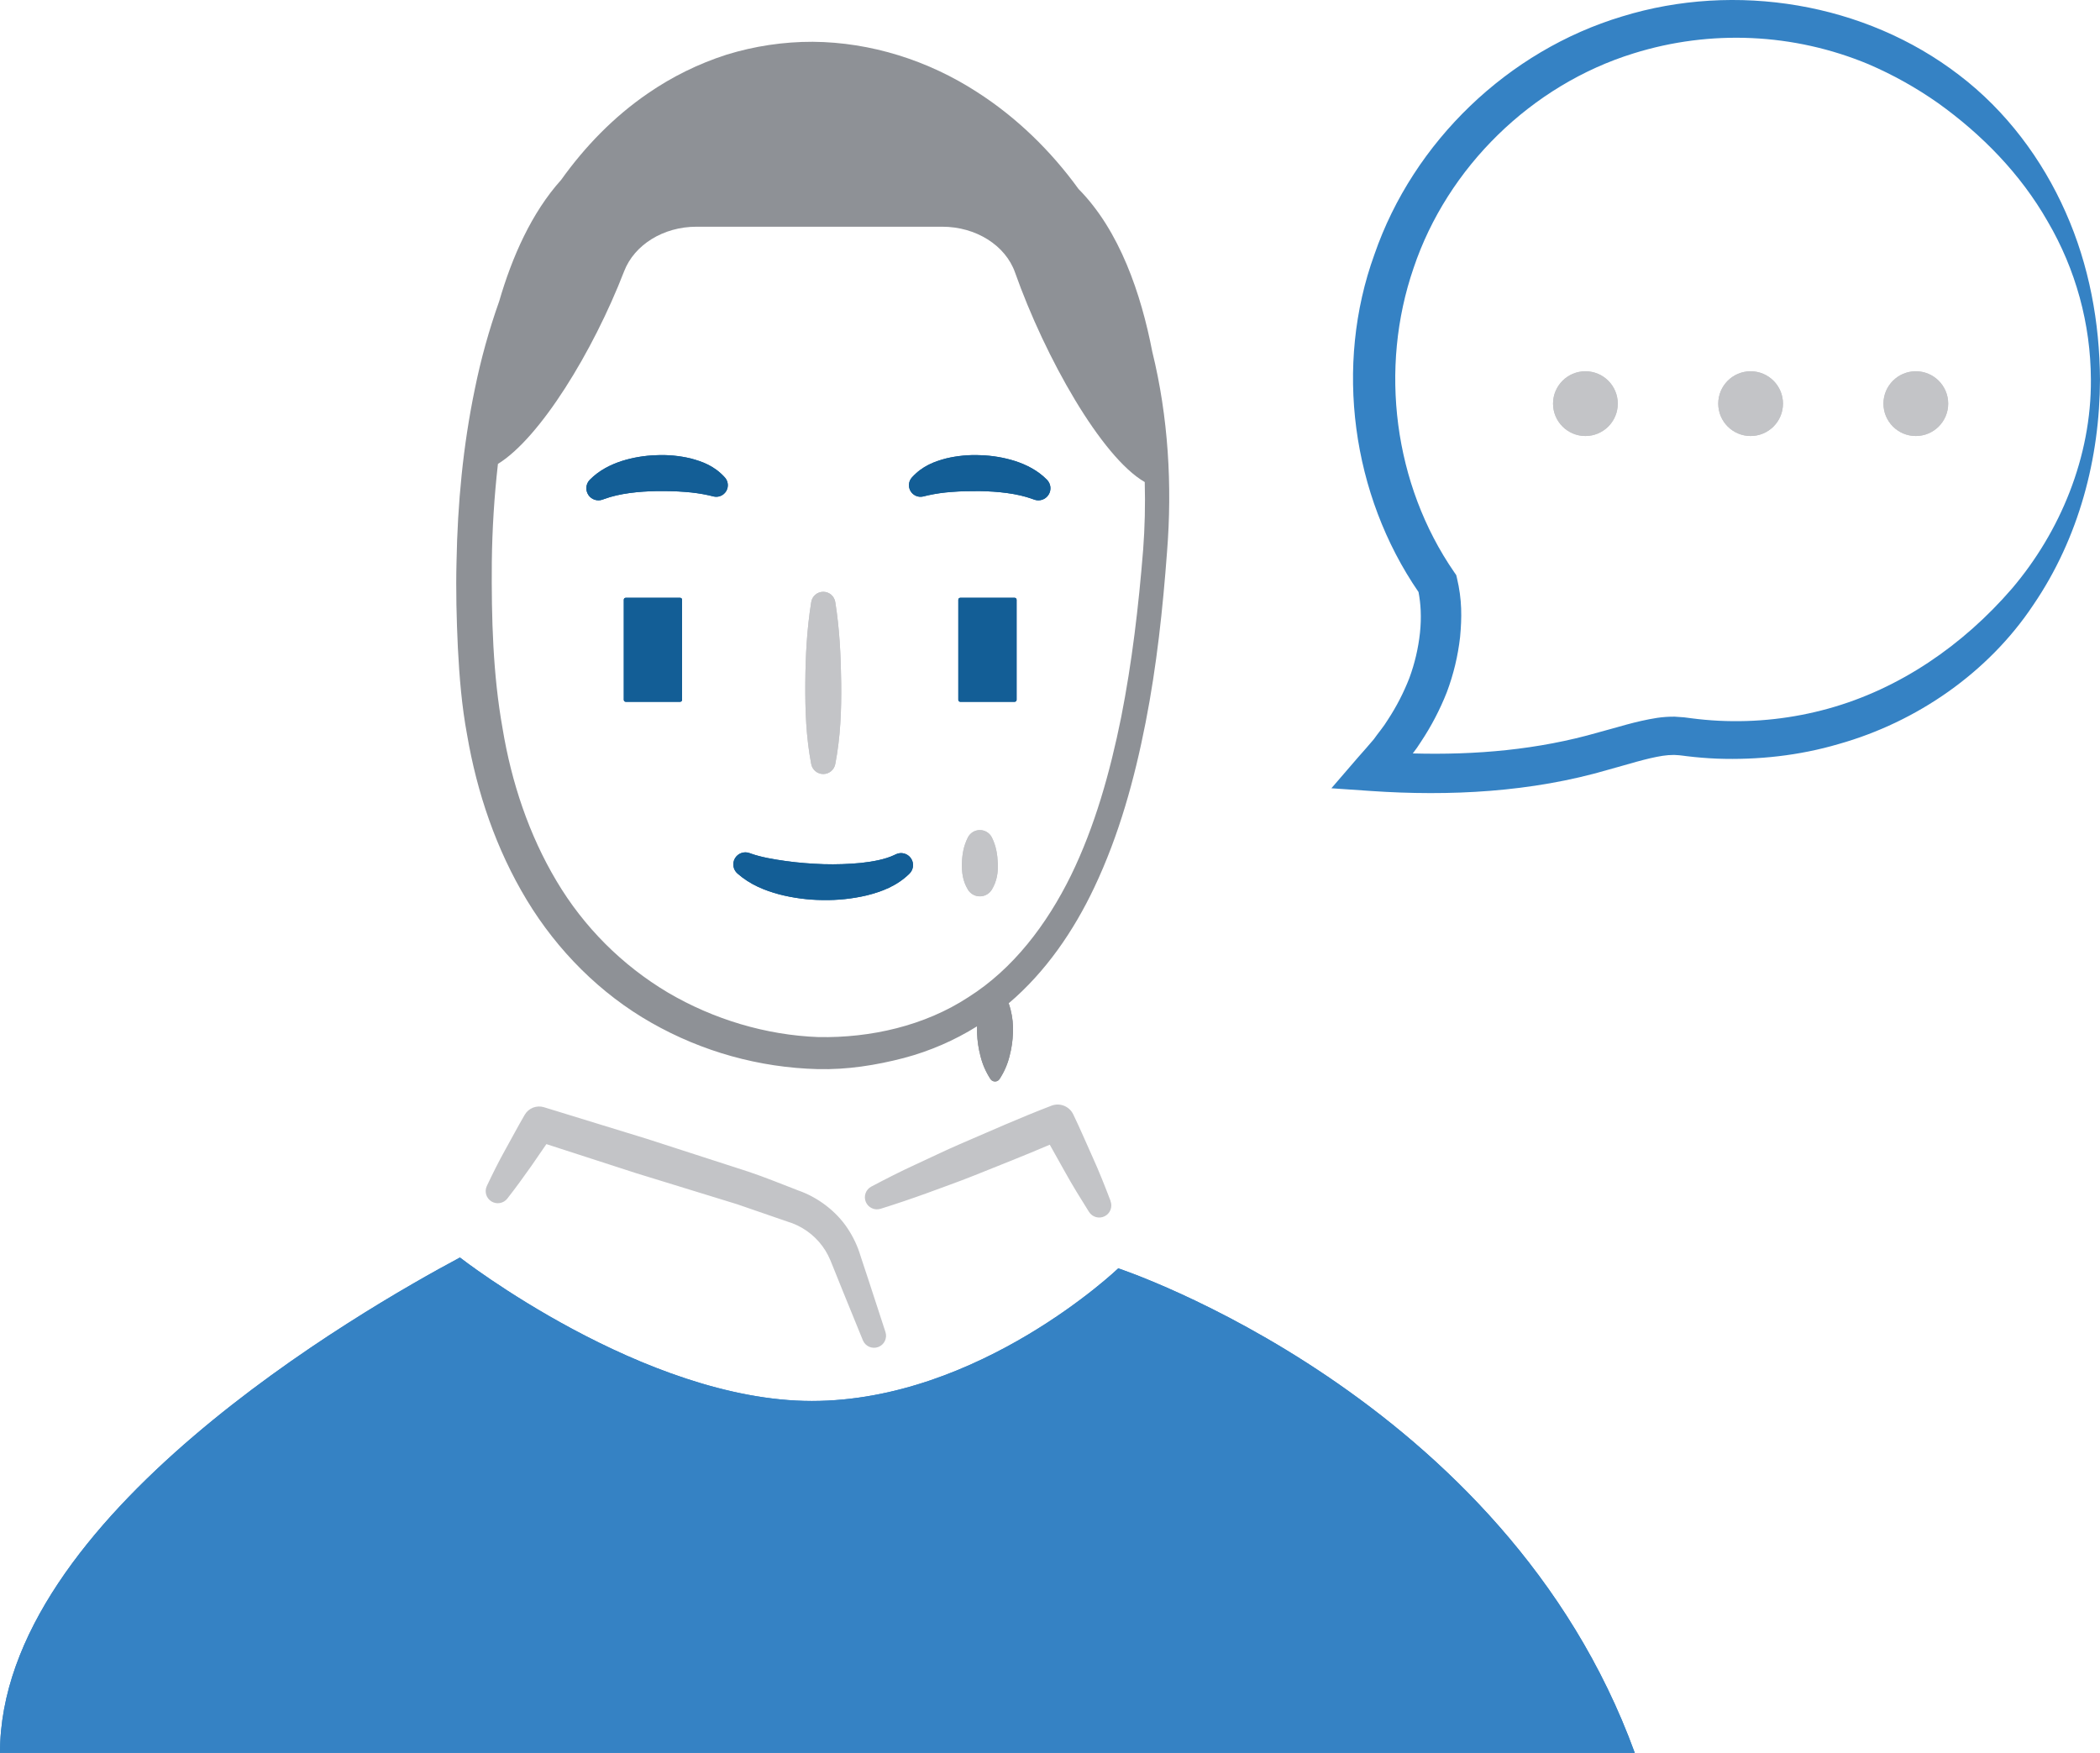
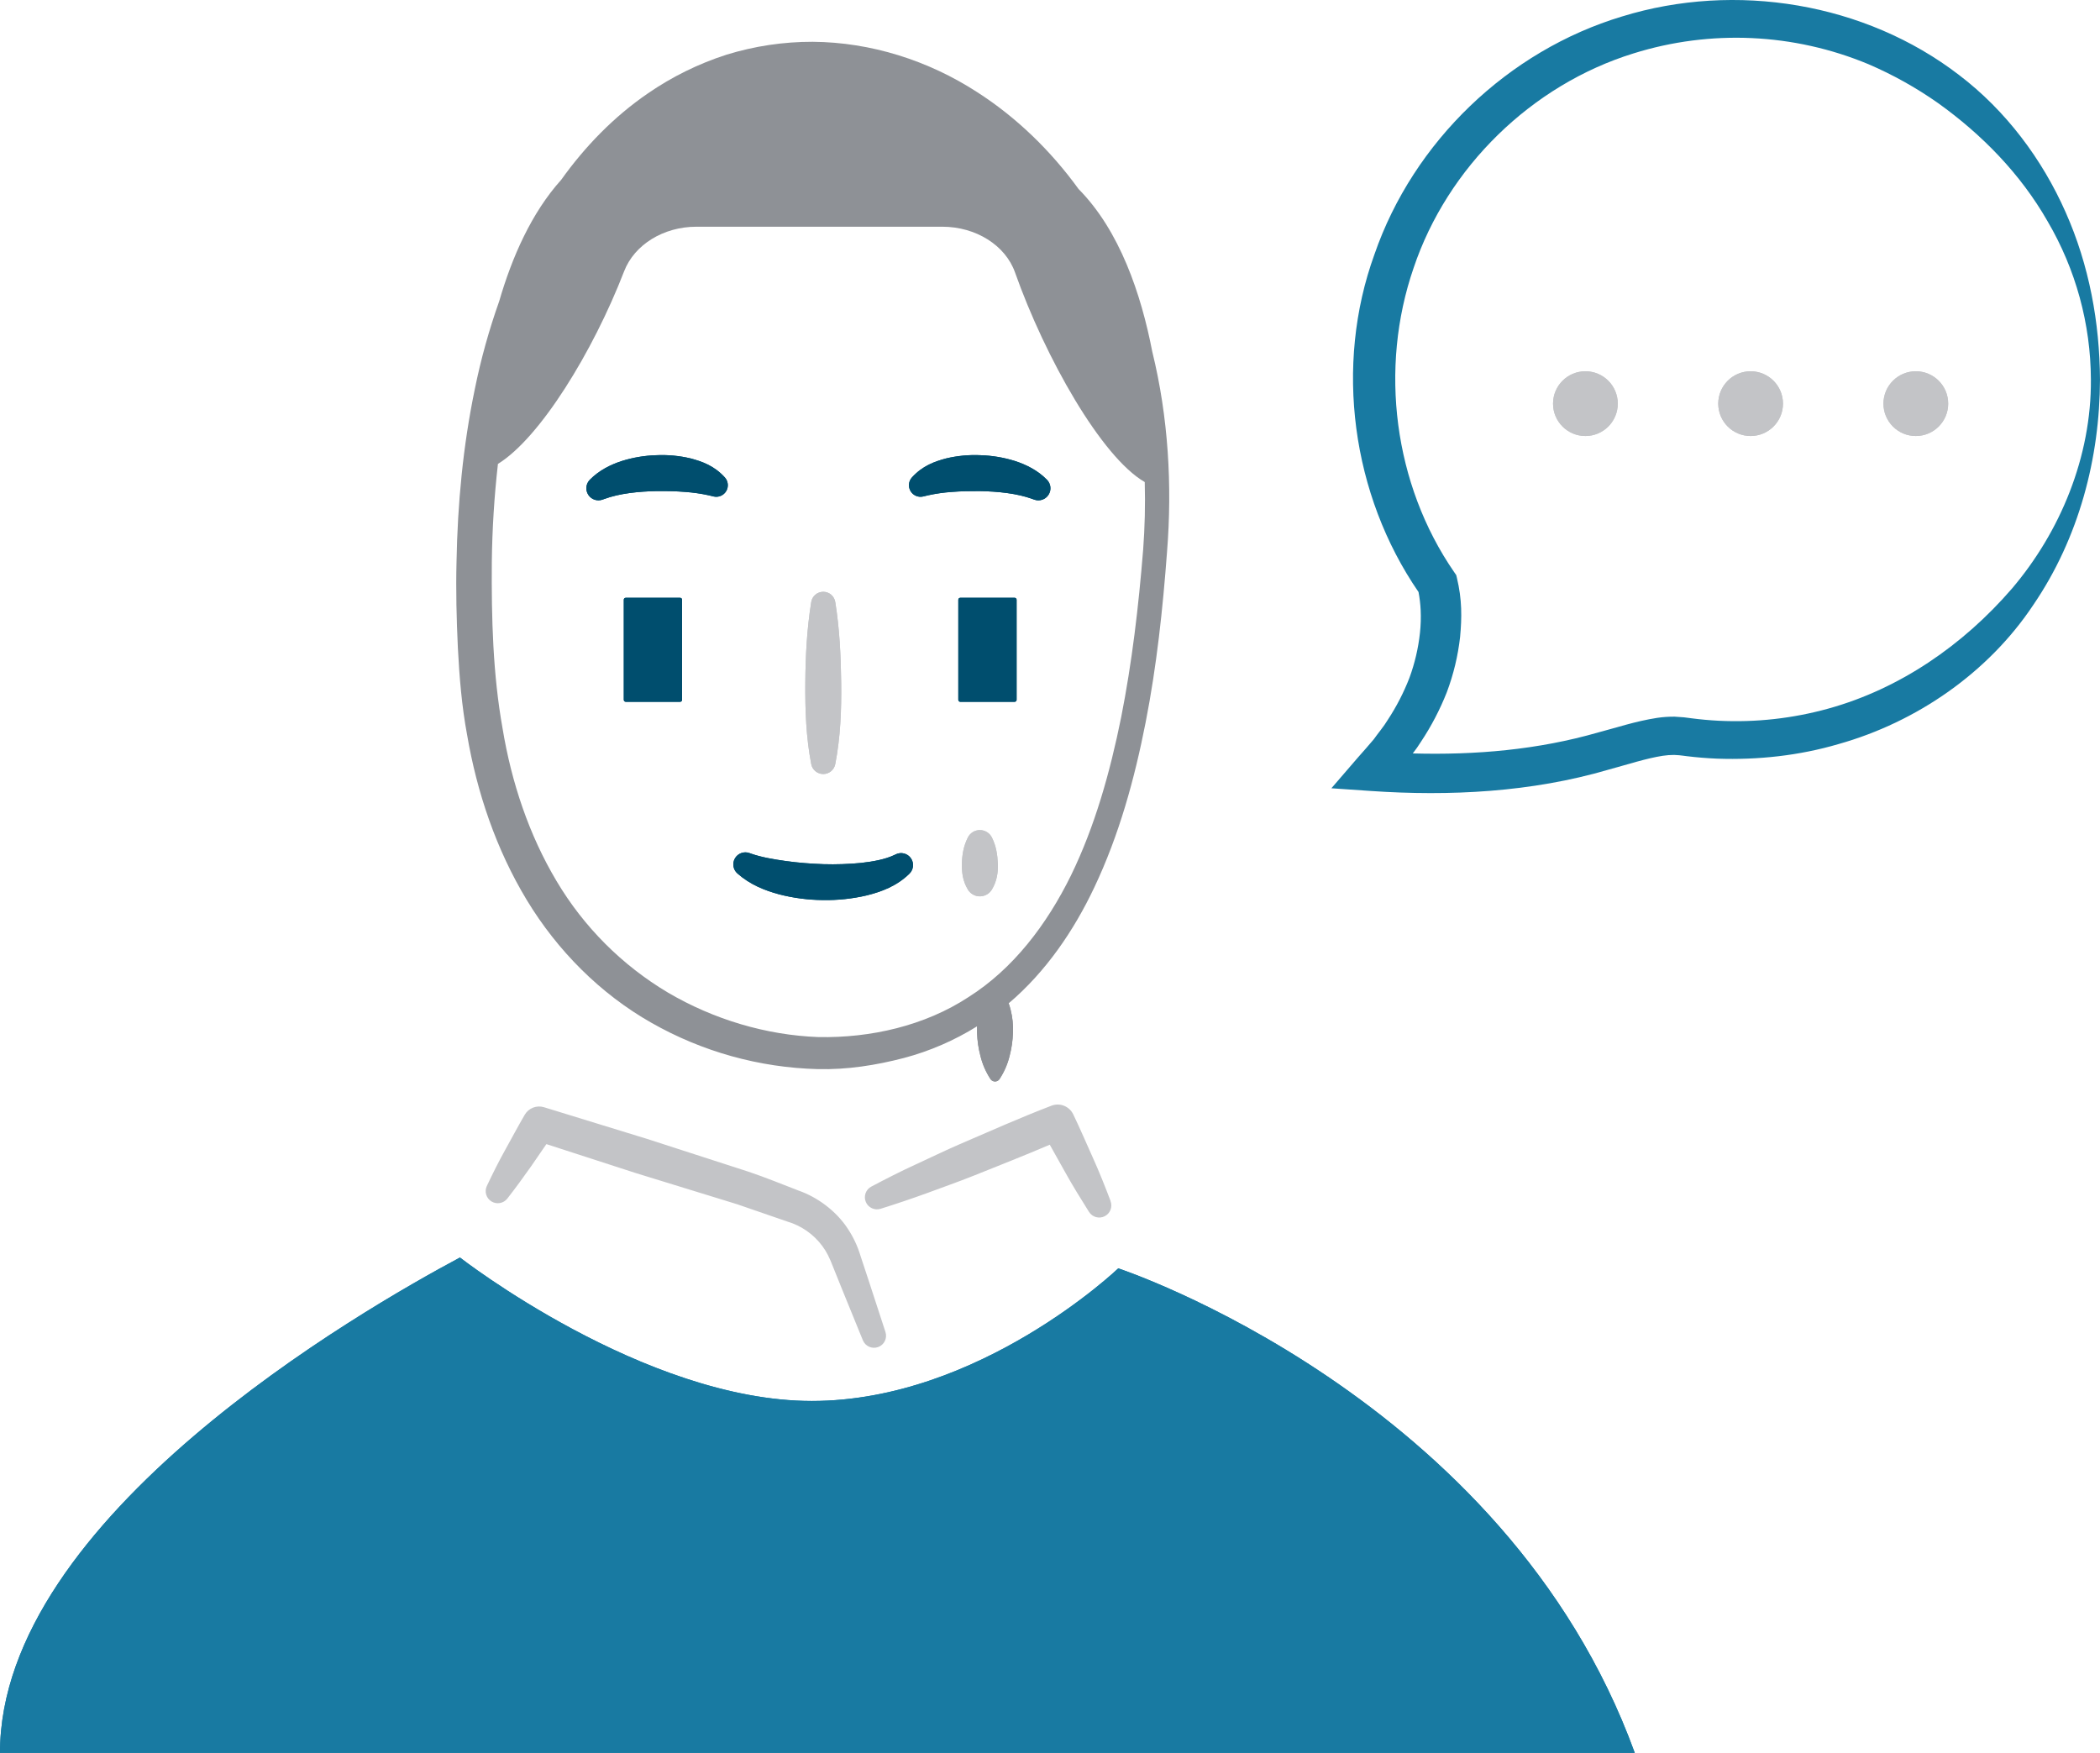
<svg xmlns="http://www.w3.org/2000/svg" viewBox="0 0 1552.71 1296.11">
-   <rect fill="#135e96" height="76.91" rx="1.45" width="43.1" x="461.22" y="442.01" />
+   <rect fill="#004e6e" height="76.91" rx="1.45" width="43.1" x="461.22" y="442.01" />
  <path d="m617.59 445.17c3.2 20 4.14 39.94 4.38 59.9s-.53 39.94-4.38 59.91a9.05 9.05 0 0 1 -17.78 0c-3.84-20-4.52-39.94-4.38-59.91s1.17-39.94 4.38-59.9a9 9 0 0 1 17.78 0z" fill="#c3c4c7" />
-   <rect fill="#135e96" height="76.91" rx="1.45" width="43.1" x="708.56" y="442.01" />
-   <path d="m555.31 631.19c7.58 2.67 16.66 4.21 25.73 5.48s18.5 2 27.86 2.32a223.09 223.09 0 0 0 27.73-.92c8.95-1 17.77-2.62 24.45-5.77l1.37-.65a8.86 8.86 0 0 1 10 14.33c-9.45 9.29-20.7 13.34-31.47 16.07a132.08 132.08 0 0 1 -32.64 3.47 133.64 133.64 0 0 1 -32.34-4.25c-10.62-2.89-21.33-7.09-30.8-15.45a8.91 8.91 0 0 1 8.85-15.08zm118.98-278.19c7.89-8.65 16.69-11.72 25.15-14a91.36 91.36 0 0 1 25.62-2.41 95 95 0 0 1 25.42 4.29c8.32 2.72 16.73 6.84 23.63 13.87a8.94 8.94 0 0 1 -9.45 14.67l-1.24-.45c-11.31-4.14-25.37-5.6-39.12-5.85-6.9 0-13.85.06-20.54.62a120.2 120.2 0 0 0 -17.6 2.51l-3.52.85a8.57 8.57 0 0 1 -8.35-14.1zm-150.25 13.24a120.43 120.43 0 0 0 -17.6-2.51c-6.69-.56-13.64-.66-20.53-.62-13.76.25-27.82 1.7-39.13 5.85l-1.22.45a8.94 8.94 0 0 1 -9.46-14.66c6.9-7 15.3-11.15 23.63-13.87a95 95 0 0 1 25.42-4.29 91.33 91.33 0 0 1 25.62 2.41c8.46 2.28 17.27 5.35 25.15 14a8.57 8.57 0 0 1 -8.3 14.11z" fill="#135e96" />
+   <rect fill="#004e6e" height="76.91" rx="1.45" width="43.1" x="708.56" y="442.01" />
+   <path d="m555.31 631.19c7.58 2.67 16.66 4.21 25.73 5.48s18.5 2 27.86 2.32a223.09 223.09 0 0 0 27.73-.92c8.95-1 17.77-2.62 24.45-5.77l1.37-.65a8.86 8.86 0 0 1 10 14.33c-9.45 9.29-20.7 13.34-31.47 16.07a132.08 132.08 0 0 1 -32.64 3.47 133.64 133.64 0 0 1 -32.34-4.25c-10.62-2.89-21.33-7.09-30.8-15.45a8.91 8.91 0 0 1 8.85-15.08zm118.98-278.19c7.89-8.65 16.69-11.72 25.15-14a91.36 91.36 0 0 1 25.62-2.41 95 95 0 0 1 25.42 4.29c8.32 2.72 16.73 6.84 23.63 13.87a8.94 8.94 0 0 1 -9.45 14.67l-1.24-.45c-11.31-4.14-25.37-5.6-39.12-5.85-6.9 0-13.85.06-20.54.62a120.2 120.2 0 0 0 -17.6 2.51l-3.52.85a8.57 8.57 0 0 1 -8.35-14.1zm-150.25 13.24a120.43 120.43 0 0 0 -17.6-2.51c-6.69-.56-13.64-.66-20.53-.62-13.76.25-27.82 1.7-39.13 5.85l-1.22.45a8.94 8.94 0 0 1 -9.46-14.66c6.9-7 15.3-11.15 23.63-13.87a95 95 0 0 1 25.42-4.29 91.33 91.33 0 0 1 25.62 2.41c8.46 2.28 17.27 5.35 25.15 14a8.57 8.57 0 0 1 -8.3 14.11z" fill="#004e6e" />
  <path d="m733.39 619.27c3.2 6.41 4.13 12.82 4.38 19.23s-.54 12.82-4.38 19.23a10.37 10.37 0 0 1 -14.22 3.57 10.48 10.48 0 0 1 -3.56-3.57c-3.84-6.41-4.52-12.82-4.38-19.23s1.18-12.82 4.38-19.23a9.94 9.94 0 0 1 17.78 0z" fill="#c3c4c7" />
-   <path d="m0 1296.1c0-174.32 267.93-327.67 340.08-366.27 0 0 136.1 106.08 260.19 106.08s226.57-98.07 226.57-98.07 285.81 94.07 381.89 358.27h-1208.73m1527.31-1139.16c-17.28-39.09-44-75-78.78-101.47-69.52-53.45-165.3-69.14-249.12-43.33-84.22 25.29-154.34 92.52-183.16 175.93-29.84 82.19-16.77 177.87 32.59 249.68a94.78 94.78 0 0 1 1.58 13.34 109.44 109.44 0 0 1 -.52 16.88 140 140 0 0 1 -7.83 33.35 166 166 0 0 1 -16 31c-3 5-6.95 9.53-10.35 14.35-3.78 4.58-7.84 9-11.73 13.47l-19.58 22.71 29.1 2c58.25 4 118.86.95 175.78-15.76 14.06-3.81 27.94-8.37 40-10.24a55.78 55.78 0 0 1 8.49-.65l3.84.24c1.39.09 3.61.47 5.39.66q11.27 1.38 22.62 1.85c30.19 1.07 60.64-2.24 89.68-10.76 58.16-16.36 110.89-53 144.08-102.9 33.82-49.56 49.17-108.75 49.31-166.72-.23-42.02-7.97-84.46-25.39-123.63zm-39.77 278.34c-36.17 41.83-82.9 74.05-135.67 88.65a255.64 255.64 0 0 1 -81 9q-10.22-.52-20.35-1.84l-5.31-.69-6.92-.49a83.51 83.51 0 0 0 -13 .88c-16.37 2.56-29.88 7.21-43.58 10.78-44.57 12.84-90.65 16.8-137.12 15.52a100 100 0 0 0 6-8.56 196.16 196.16 0 0 0 19.17-36.7 170.21 170.21 0 0 0 9.81-40.8c1.33-14.39 1.52-27.59-2.36-43.78l-.48-2-1.55-2.25c-44.7-64.81-55.53-150.69-30-224.83 25-74.46 87.23-135.36 162.6-158.69a254.43 254.43 0 0 1 173.66 7.95 285.38 285.38 0 0 1 51.65 28.86c32.09 23 60.78 52.11 80.89 87.37a232.89 232.89 0 0 1 32 116.91c.41 57.11-22.61 112.62-58.44 154.71z" fill="#3582c4" />
+   <path d="m0 1296.1c0-174.32 267.93-327.67 340.08-366.27 0 0 136.1 106.08 260.19 106.08s226.57-98.07 226.57-98.07 285.81 94.07 381.89 358.27h-1208.73m1527.31-1139.16c-17.28-39.09-44-75-78.78-101.47-69.52-53.45-165.3-69.14-249.12-43.33-84.22 25.29-154.34 92.52-183.16 175.93-29.84 82.19-16.77 177.87 32.59 249.68a94.78 94.78 0 0 1 1.58 13.34 109.44 109.44 0 0 1 -.52 16.88 140 140 0 0 1 -7.83 33.35 166 166 0 0 1 -16 31c-3 5-6.95 9.53-10.35 14.35-3.78 4.58-7.84 9-11.73 13.47l-19.58 22.71 29.1 2c58.25 4 118.86.95 175.78-15.76 14.06-3.81 27.94-8.37 40-10.24a55.78 55.78 0 0 1 8.49-.65l3.84.24c1.39.09 3.61.47 5.39.66q11.27 1.38 22.62 1.85c30.19 1.07 60.64-2.24 89.68-10.76 58.16-16.36 110.89-53 144.08-102.9 33.82-49.56 49.17-108.75 49.31-166.72-.23-42.02-7.97-84.46-25.39-123.63zm-39.77 278.34c-36.17 41.83-82.9 74.05-135.67 88.65a255.64 255.64 0 0 1 -81 9q-10.22-.52-20.35-1.84l-5.31-.69-6.92-.49a83.51 83.51 0 0 0 -13 .88c-16.37 2.56-29.88 7.21-43.58 10.78-44.57 12.84-90.65 16.8-137.12 15.52a100 100 0 0 0 6-8.56 196.16 196.16 0 0 0 19.17-36.7 170.21 170.21 0 0 0 9.81-40.8c1.33-14.39 1.52-27.59-2.36-43.78l-.48-2-1.55-2.25c-44.7-64.81-55.53-150.69-30-224.83 25-74.46 87.23-135.36 162.6-158.69a254.43 254.43 0 0 1 173.66 7.95 285.38 285.38 0 0 1 51.65 28.86c32.09 23 60.78 52.11 80.89 87.37a232.89 232.89 0 0 1 32 116.91c.41 57.11-22.61 112.62-58.44 154.71z" fill="#187aa2" />
  <circle cx="1172.23" cy="298.46" fill="#c3c4c7" r="23.93" />
  <circle cx="1294.38" cy="298.46" fill="#c3c4c7" r="23.93" />
  <circle cx="1416.53" cy="298.46" fill="#c3c4c7" r="23.93" />
  <path d="m739.06 729.59a44.64 44.64 0 0 1 8.21 17.08 58.17 58.17 0 0 1 1.72 17.08 76.53 76.53 0 0 1 -2.49 17.08 54.74 54.74 0 0 1 -7.44 17.08 4 4 0 0 1 -5.59 1.08 4.09 4.09 0 0 1 -1.08-1.08 54.57 54.57 0 0 1 -7.43-17.08 76.55 76.55 0 0 1 -2.5-17.08 58 58 0 0 1 1.73-17.08 44.62 44.62 0 0 1 8.21-17.08 4.26 4.26 0 0 1 6-.69 4.46 4.46 0 0 1 .66.69z" fill="#8e9196" />
-   <rect fill="#135e96" height="76.91" rx="1.45" width="43.1" x="461.22" y="442.01" />
+   <rect fill="#004e6e" height="76.91" rx="1.45" width="43.1" x="461.22" y="442.01" />
  <path d="m617.59 445.17c3.2 20 4.14 39.94 4.38 59.9s-.53 39.94-4.38 59.91a9.05 9.05 0 0 1 -17.78 0c-3.84-20-4.52-39.94-4.38-59.91s1.17-39.94 4.38-59.9a9 9 0 0 1 17.78 0z" fill="#c3c4c7" />
-   <rect fill="#135e96" height="76.91" rx="1.45" width="43.1" x="708.56" y="442.01" />
-   <path d="m555.31 631.19c7.58 2.67 16.66 4.21 25.73 5.48s18.5 2 27.86 2.32a223.09 223.09 0 0 0 27.73-.92c8.95-1 17.77-2.62 24.45-5.77l1.37-.65a8.86 8.86 0 0 1 10 14.33c-9.45 9.29-20.7 13.34-31.47 16.07a132.08 132.08 0 0 1 -32.64 3.47 133.64 133.64 0 0 1 -32.34-4.25c-10.62-2.89-21.33-7.09-30.8-15.45a8.91 8.91 0 0 1 8.85-15.08zm118.98-278.19c7.89-8.65 16.69-11.72 25.15-14a91.36 91.36 0 0 1 25.62-2.41 95 95 0 0 1 25.42 4.29c8.32 2.72 16.73 6.84 23.63 13.87a8.94 8.94 0 0 1 -9.45 14.67l-1.24-.45c-11.31-4.14-25.37-5.6-39.12-5.85-6.9 0-13.85.06-20.54.62a120.2 120.2 0 0 0 -17.6 2.51l-3.52.85a8.57 8.57 0 0 1 -8.35-14.1zm-150.25 13.24a120.43 120.43 0 0 0 -17.6-2.51c-6.69-.56-13.64-.66-20.53-.62-13.76.25-27.82 1.7-39.13 5.85l-1.22.45a8.94 8.94 0 0 1 -9.46-14.66c6.9-7 15.3-11.15 23.63-13.87a95 95 0 0 1 25.42-4.29 91.33 91.33 0 0 1 25.62 2.41c8.46 2.28 17.27 5.35 25.15 14a8.57 8.57 0 0 1 -8.3 14.11z" fill="#135e96" />
+   <rect fill="#004e6e" height="76.91" rx="1.45" width="43.1" x="708.56" y="442.01" />
+   <path d="m555.31 631.19c7.58 2.67 16.66 4.21 25.73 5.48s18.5 2 27.86 2.32a223.09 223.09 0 0 0 27.73-.92c8.95-1 17.77-2.62 24.45-5.77l1.37-.65a8.86 8.86 0 0 1 10 14.33c-9.45 9.29-20.7 13.34-31.47 16.07a132.08 132.08 0 0 1 -32.64 3.47 133.64 133.64 0 0 1 -32.34-4.25c-10.62-2.89-21.33-7.09-30.8-15.45a8.91 8.91 0 0 1 8.85-15.08zm118.98-278.19c7.89-8.65 16.69-11.72 25.15-14a91.36 91.36 0 0 1 25.62-2.41 95 95 0 0 1 25.42 4.29c8.32 2.72 16.73 6.84 23.63 13.87a8.94 8.94 0 0 1 -9.45 14.67l-1.24-.45c-11.31-4.14-25.37-5.6-39.12-5.85-6.9 0-13.85.06-20.54.62a120.2 120.2 0 0 0 -17.6 2.51l-3.52.85a8.57 8.57 0 0 1 -8.35-14.1zm-150.25 13.24a120.43 120.43 0 0 0 -17.6-2.51c-6.69-.56-13.64-.66-20.53-.62-13.76.25-27.82 1.7-39.13 5.85l-1.22.45a8.94 8.94 0 0 1 -9.46-14.66c6.9-7 15.3-11.15 23.63-13.87a95 95 0 0 1 25.42-4.29 91.33 91.33 0 0 1 25.62 2.41c8.46 2.28 17.27 5.35 25.15 14a8.57 8.57 0 0 1 -8.3 14.11z" fill="#004e6e" />
  <path d="m733.39 619.27c3.2 6.41 4.13 12.82 4.38 19.23s-.54 12.82-4.38 19.23a10.37 10.37 0 0 1 -14.22 3.57 10.48 10.48 0 0 1 -3.56-3.57c-3.84-6.41-4.52-12.82-4.38-19.23s1.18-12.82 4.38-19.23a9.94 9.94 0 0 1 17.78 0z" fill="#c3c4c7" />
-   <path d="m0 1296.1c0-174.32 267.93-327.67 340.08-366.27 0 0 136.1 106.08 260.19 106.08s226.57-98.07 226.57-98.07 285.81 94.07 381.89 358.27h-1208.73" fill="#3582c4" />
+   <path d="m0 1296.1c0-174.32 267.93-327.67 340.08-366.27 0 0 136.1 106.08 260.19 106.08s226.57-98.07 226.57-98.07 285.81 94.07 381.89 358.27h-1208.73" fill="#187aa2" />
  <g fill="#c3c4c7">
    <circle cx="1172.23" cy="298.46" r="23.93" />
    <circle cx="1294.38" cy="298.46" r="23.93" />
    <circle cx="1416.53" cy="298.46" r="23.93" />
    <path d="m642.48 947.47-6.19-18.73a75.45 75.45 0 0 0 -9.58-20.41c-8.5-12.92-22.26-23.11-36.27-28-12.36-4.73-24.65-9.82-37.16-14l-75.15-24.3-75.51-23.2-.4-.13a12.32 12.32 0 0 0 -14.24 5.57c-5 8.58-9.64 17.38-14.48 26.05s-9.27 17.61-13.55 26.63a8.95 8.95 0 0 0 15.13 9.34c6.14-7.87 12-15.92 17.73-24.05 3.7-5.44 7.47-10.83 11.18-16.26l65.85 21.33 75.23 23.15 37 12.76a49.77 49.77 0 0 1 26 18.19c3.35 4.57 5.22 8.53 7.69 14.87l7.37 18.29 14.89 36.53a8.9 8.9 0 0 0 16.7-6.11zm178.67-59.42c-4.15-10.91-8.45-21.76-13.25-32.35s-9.33-21.32-14.39-31.78a12.8 12.8 0 0 0 -16.06-6.36l-.51.2c-22.64 8.7-44.8 18.55-67.05 28.15-11.14 4.79-22 10.16-33.05 15.21s-21.85 10.59-32.61 16.27a8.93 8.93 0 0 0 6.83 16.42q17.42-5.45 34.53-11.66c11.36-4.26 22.84-8.21 34.09-12.73 18.88-7.57 37.83-15 56.51-23 3.63 6.58 7.34 13.12 11 19.67 5.63 10.17 11.77 20.1 18 30a8.94 8.94 0 0 0 15.9-8z" />
  </g>
  <path d="m851.98 260.05c-8.25-42.71-24.12-89.6-54.52-120.3-20.42-28.19-45.71-52.86-75-71.65-36-23.34-78.46-36.89-121.55-37.2a214.43 214.43 0 0 0 -63.77 9.55 221.79 221.79 0 0 0 -58.11 28.61c-25.09 17.18-46.47 39.23-64.1 63.91-21.93 24.34-36.36 57.15-45.85 89.84a476.19 476.19 0 0 0 -18 64.86c-8.75 42.08-12.75 84.87-13.53 127.53-.55 21.34 0 42.65 1 63.91 1.11 21.35 2.85 43 6.82 64.26 7.28 42.6 21.48 84.68 44.12 122.13s54.48 69.4 92.16 90.77a262.19 262.19 0 0 0 122.93 34.25c21.7.53 43.05-2.83 63.82-8.24a198 198 0 0 0 54-23.39q-.08 2.42 0 4.84a76.55 76.55 0 0 0 2.5 17.08 54.58 54.58 0 0 0 7.43 17.08 4.09 4.09 0 0 0 1.08 1.08 4 4 0 0 0 5.59-1.08 54.74 54.74 0 0 0 7.44-17.08 76.53 76.53 0 0 0 2.49-17.08 58.18 58.18 0 0 0 -1.72-17.08c-.42-1.58-.9-3.15-1.46-4.73 27.43-23.21 48.2-53.72 63.31-85.64 18.47-38.94 29.83-80.44 38-122.09s12.69-83.88 15.82-126c3.91-49.08 1.01-99.77-10.9-148.14zm-6.78 146.73c-3.34 41.58-8.2 83-16.24 123.65-8.21 40.52-19.37 80.55-37.16 117-17.83 36.24-42.73 69-75.72 89.85-32.45 21.29-72.5 30.27-110.89 29.56-38.87-1.44-77.6-13.11-111.26-32.87a236.39 236.39 0 0 1 -82.45-82.53c-20.32-34.09-33.32-72.88-39.91-112.95-7.14-39.84-8.24-81.56-7.93-122.87a719.05 719.05 0 0 1 4.53-72.6c31-19.05 70.26-82.83 93.31-142.46 7.57-19.58 29-32.92 53.44-32.92h181.81c24.79 0 46.65 13.71 53.74 33.75 22.32 63.07 64 136.68 95.94 155.05a493.67 493.67 0 0 1 -1.2 50.36z" fill="#8e9196" />
</svg>
